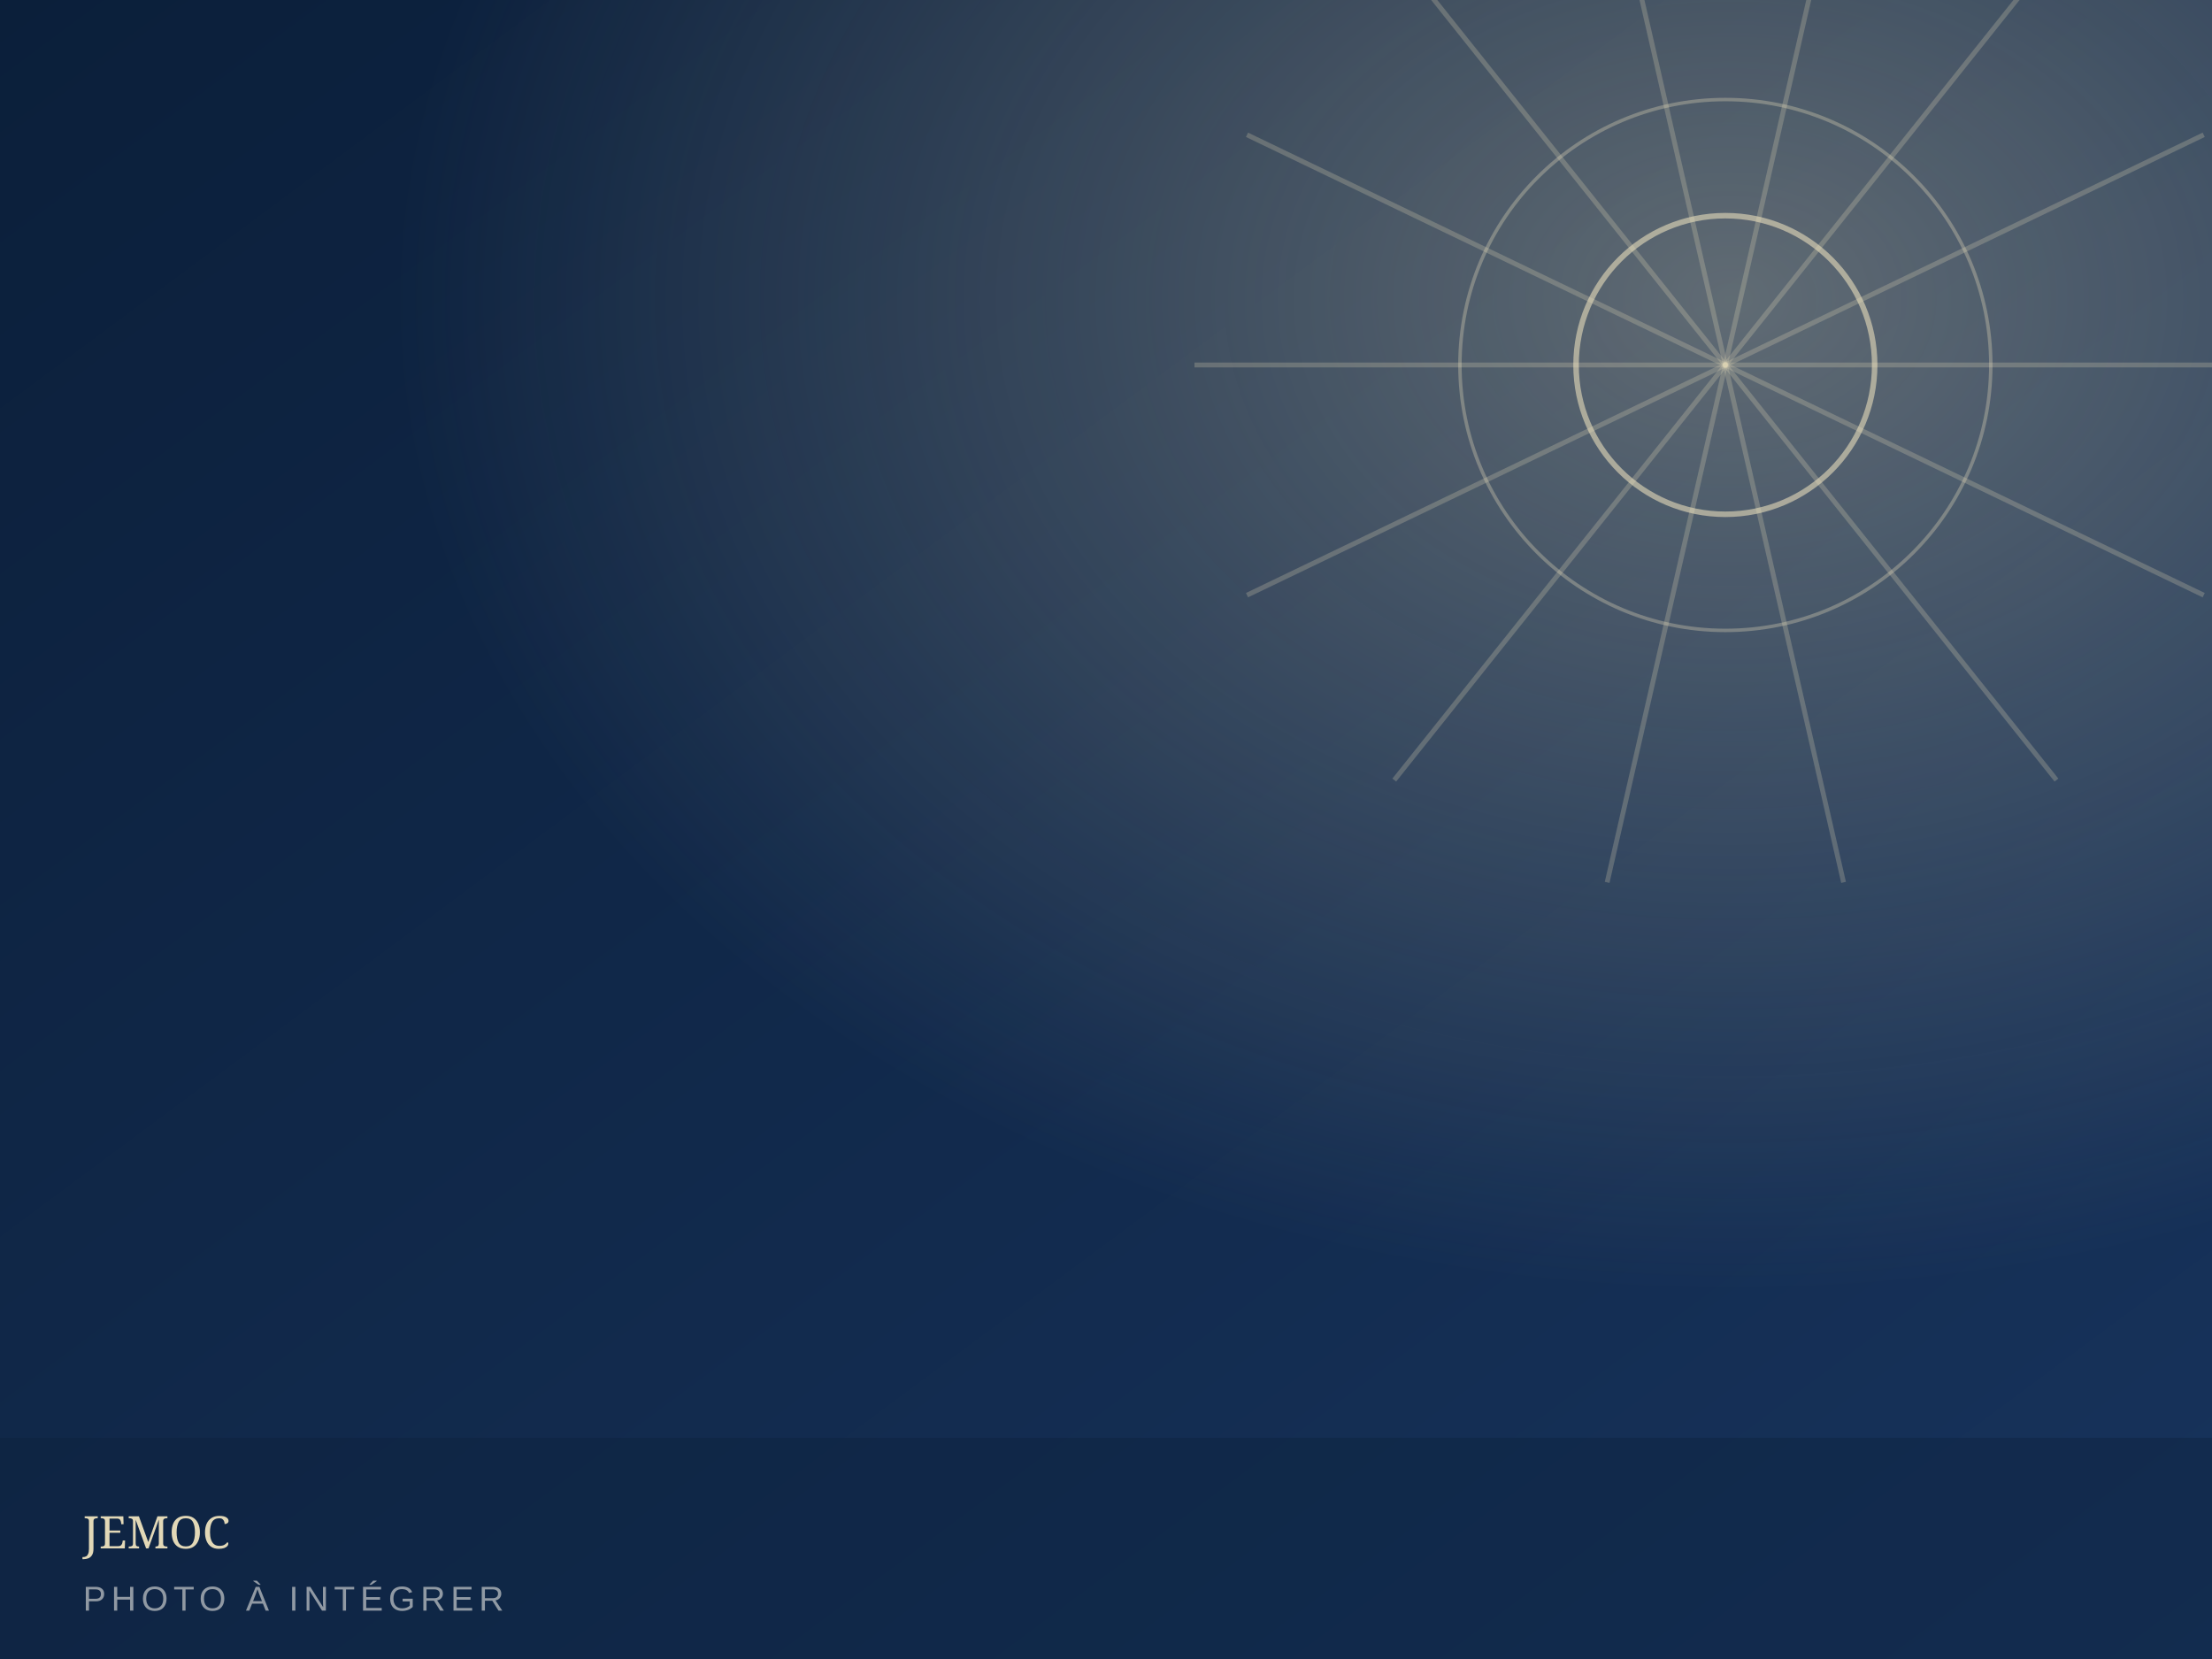
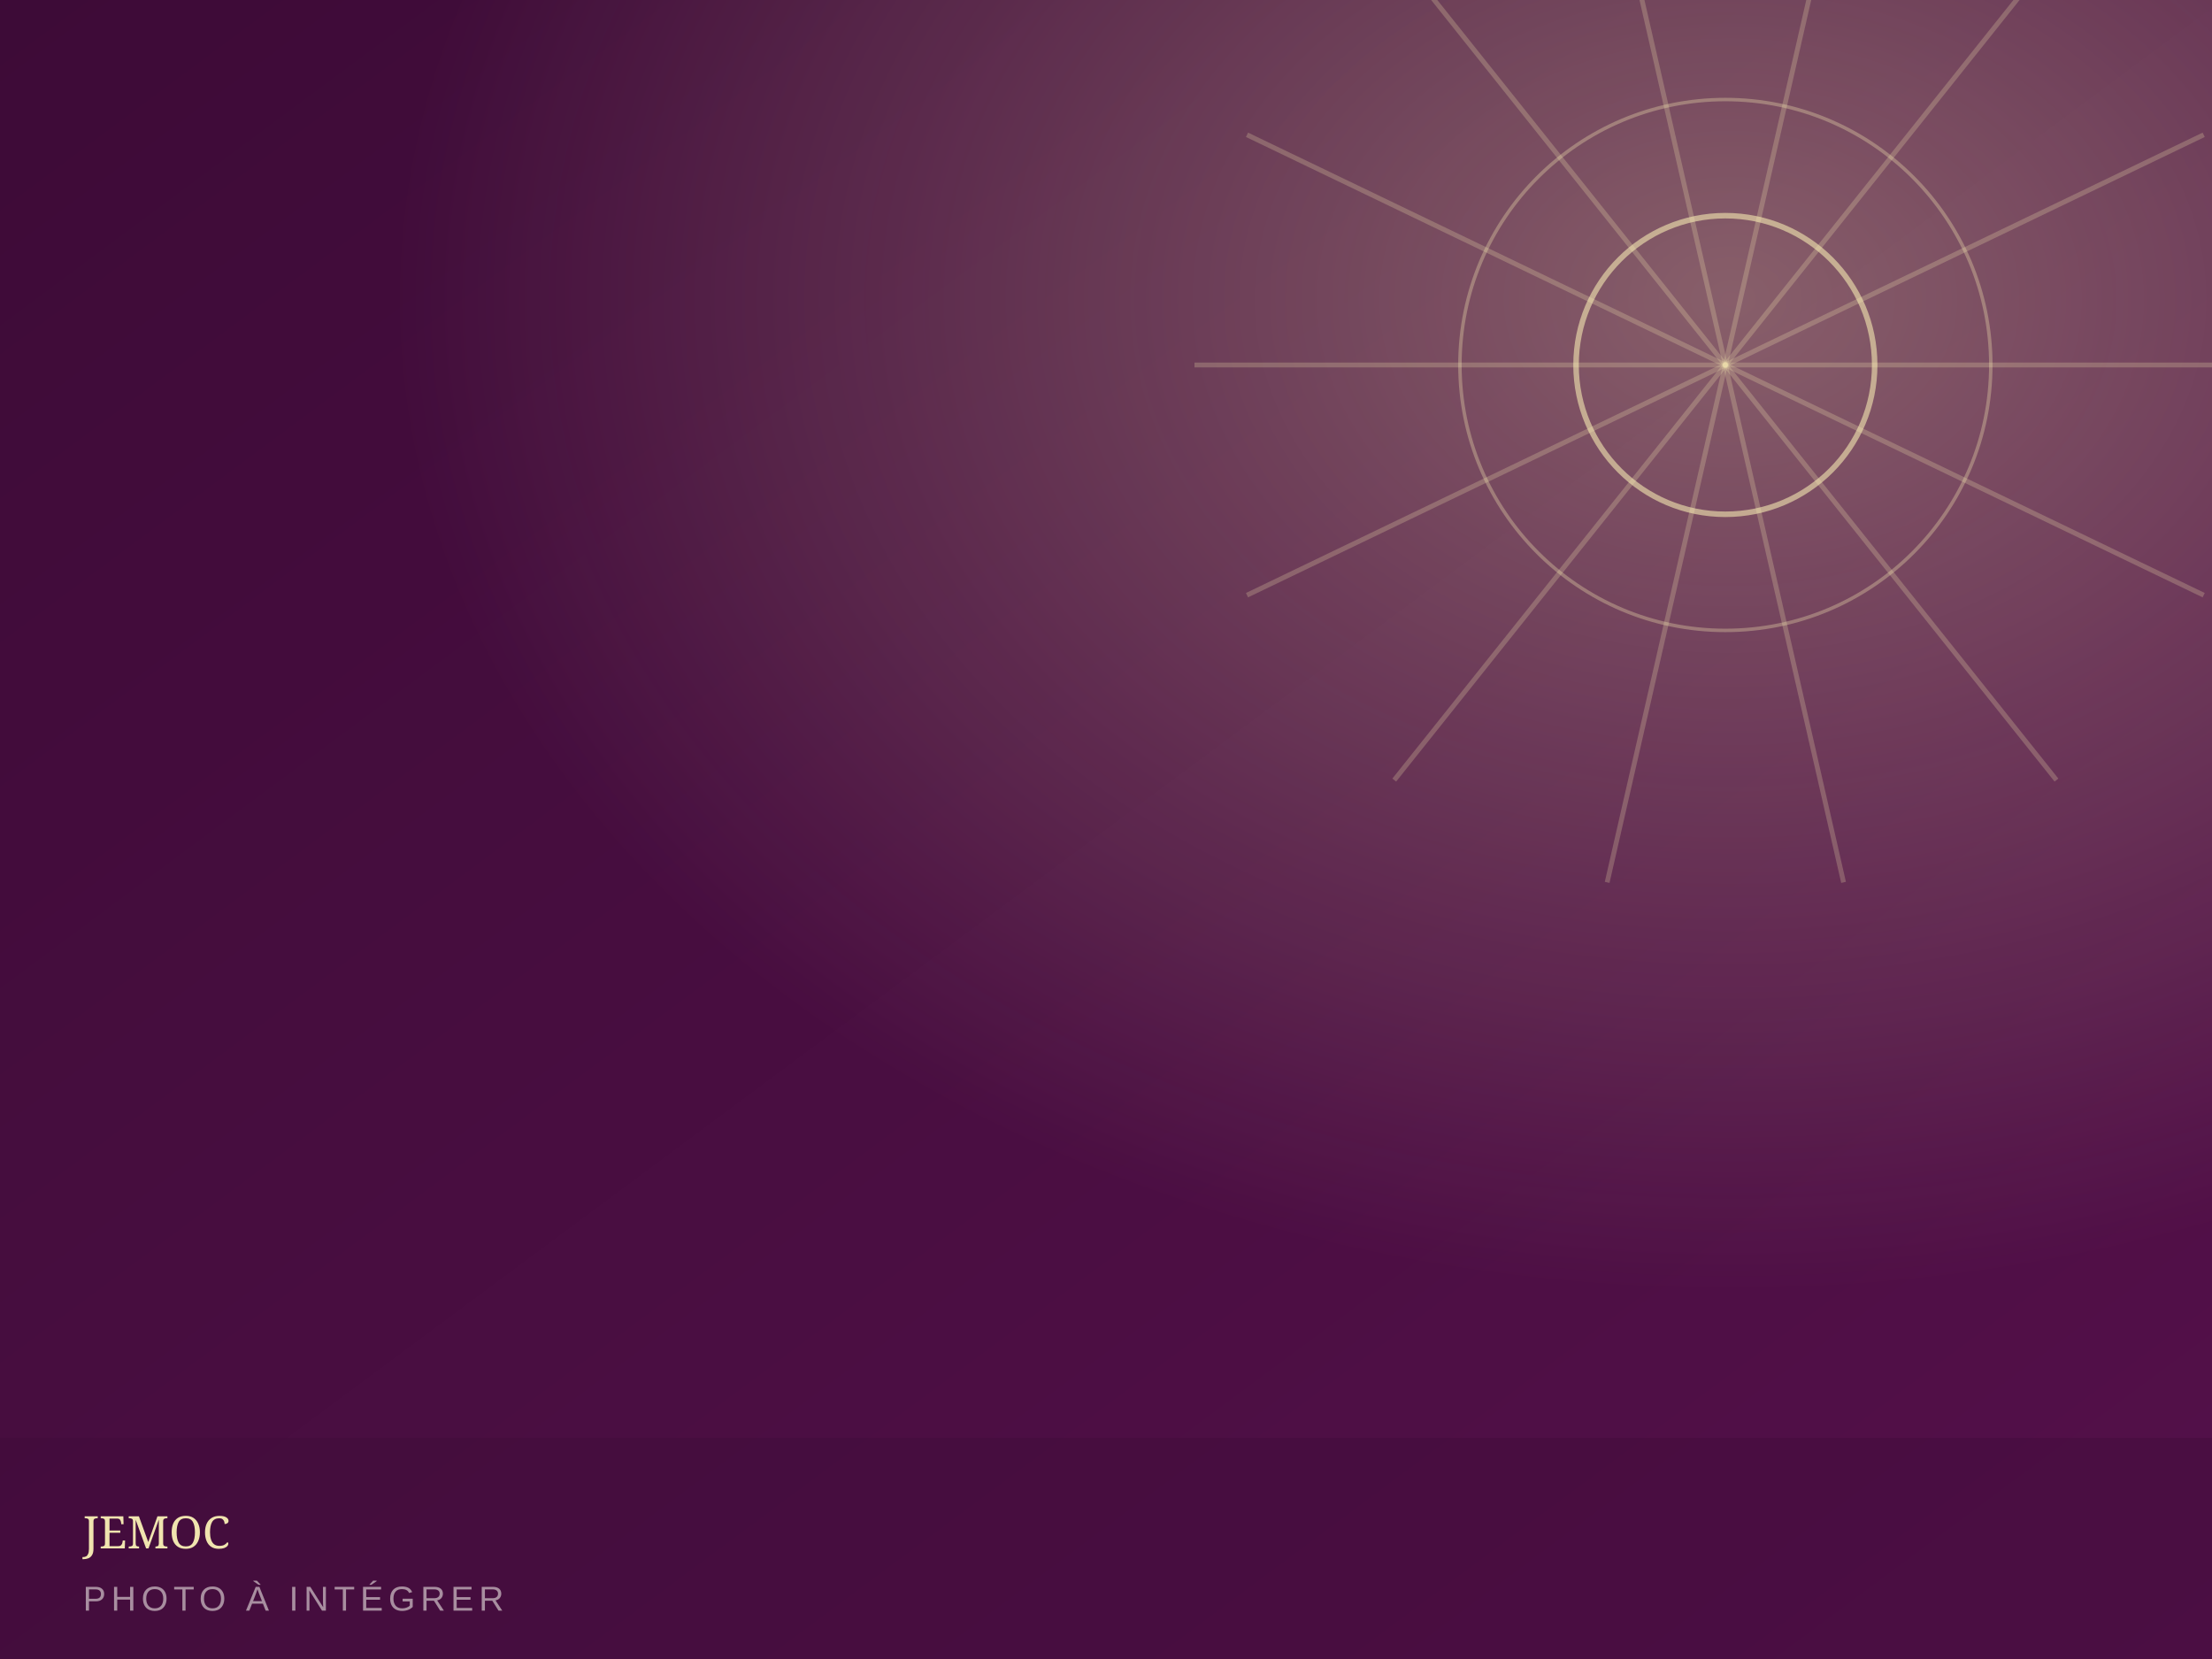
<svg xmlns="http://www.w3.org/2000/svg" viewBox="0 0 640 480" width="640" height="480" role="img" aria-label="JEMOC">
  <defs>
    <linearGradient id="g" x1="0%" y1="0%" x2="100%" y2="100%">
-       <stop offset="0%" stop-color="#0B1F3A" />
-       <stop offset="100%" stop-color="#17335C" />
+       <stop offset="0%" stop-color="#3D0B37" />
+       <stop offset="100%" stop-color="#54104A" />
    </linearGradient>
    <radialGradient id="r" cx="78%" cy="18%" r="60%">
-       <stop offset="0%" stop-color="#F4E7C1" stop-opacity=".35" />
-       <stop offset="100%" stop-color="#F4E7C1" stop-opacity="0" />
+       <stop offset="0%" stop-color="#FFF6B8" stop-opacity=".35" />
+       <stop offset="100%" stop-color="#FFF6B8" stop-opacity="0" />
    </radialGradient>
  </defs>
  <rect width="640" height="480" fill="url(#g)" />
  <rect width="640" height="480" fill="url(#r)" />
-   <line x1="499.2" y1="105.6" x2="652.8" y2="105.6" stroke="#F4E7C1" stroke-width="1.4" opacity="0.22" />
-   <line x1="499.2" y1="105.6" x2="637.6" y2="172.2" stroke="#F4E7C1" stroke-width="1.4" opacity="0.22" />
-   <line x1="499.2" y1="105.6" x2="595.0" y2="225.7" stroke="#F4E7C1" stroke-width="1.4" opacity="0.22" />
-   <line x1="499.2" y1="105.6" x2="533.4" y2="255.3" stroke="#F4E7C1" stroke-width="1.4" opacity="0.22" />
-   <line x1="499.2" y1="105.6" x2="465.0" y2="255.3" stroke="#F4E7C1" stroke-width="1.4" opacity="0.22" />
-   <line x1="499.2" y1="105.6" x2="403.4" y2="225.7" stroke="#F4E7C1" stroke-width="1.4" opacity="0.22" />
-   <line x1="499.2" y1="105.6" x2="360.8" y2="172.2" stroke="#F4E7C1" stroke-width="1.4" opacity="0.22" />
-   <line x1="499.2" y1="105.6" x2="345.6" y2="105.6" stroke="#F4E7C1" stroke-width="1.4" opacity="0.22" />
-   <line x1="499.2" y1="105.6" x2="360.8" y2="39.0" stroke="#F4E7C1" stroke-width="1.4" opacity="0.22" />
-   <line x1="499.2" y1="105.6" x2="403.4" y2="-14.5" stroke="#F4E7C1" stroke-width="1.4" opacity="0.22" />
-   <line x1="499.2" y1="105.6" x2="465.0" y2="-44.1" stroke="#F4E7C1" stroke-width="1.4" opacity="0.22" />
-   <line x1="499.2" y1="105.6" x2="533.4" y2="-44.1" stroke="#F4E7C1" stroke-width="1.4" opacity="0.22" />
-   <line x1="499.2" y1="105.6" x2="595.0" y2="-14.5" stroke="#F4E7C1" stroke-width="1.4" opacity="0.22" />
-   <line x1="499.2" y1="105.6" x2="637.6" y2="39.0" stroke="#F4E7C1" stroke-width="1.4" opacity="0.22" />
-   <circle cx="499.2" cy="105.6" r="43.2" fill="none" stroke="#F4E7C1" stroke-width="1.6" opacity=".55" />
-   <circle cx="499.2" cy="105.6" r="76.8" fill="none" stroke="#F4E7C1" stroke-width="1" opacity=".3" />
-   <rect x="0" y="416" width="640" height="64" fill="#0B1F3A" opacity=".38" />
-   <text x="24" y="448" font-family="Georgia, serif" font-size="13" fill="#F4E7C1" opacity=".92">JEMOC</text>
+   <line x1="499.2" y1="105.6" x2="652.8" y2="105.6" stroke="#FFF6B8" stroke-width="1.4" opacity="0.22" />
+   <line x1="499.2" y1="105.6" x2="637.6" y2="172.2" stroke="#FFF6B8" stroke-width="1.4" opacity="0.22" />
+   <line x1="499.2" y1="105.6" x2="595.0" y2="225.7" stroke="#FFF6B8" stroke-width="1.4" opacity="0.22" />
+   <line x1="499.2" y1="105.6" x2="533.4" y2="255.3" stroke="#FFF6B8" stroke-width="1.4" opacity="0.22" />
+   <line x1="499.2" y1="105.6" x2="465.0" y2="255.3" stroke="#FFF6B8" stroke-width="1.4" opacity="0.22" />
+   <line x1="499.2" y1="105.6" x2="403.4" y2="225.7" stroke="#FFF6B8" stroke-width="1.4" opacity="0.22" />
+   <line x1="499.2" y1="105.6" x2="360.8" y2="172.2" stroke="#FFF6B8" stroke-width="1.4" opacity="0.22" />
+   <line x1="499.2" y1="105.6" x2="345.6" y2="105.6" stroke="#FFF6B8" stroke-width="1.4" opacity="0.22" />
+   <line x1="499.2" y1="105.6" x2="360.8" y2="39.0" stroke="#FFF6B8" stroke-width="1.4" opacity="0.22" />
+   <line x1="499.2" y1="105.6" x2="403.4" y2="-14.5" stroke="#FFF6B8" stroke-width="1.4" opacity="0.22" />
+   <line x1="499.2" y1="105.6" x2="465.0" y2="-44.1" stroke="#FFF6B8" stroke-width="1.4" opacity="0.22" />
+   <line x1="499.2" y1="105.6" x2="533.4" y2="-44.1" stroke="#FFF6B8" stroke-width="1.4" opacity="0.22" />
+   <line x1="499.2" y1="105.6" x2="595.0" y2="-14.5" stroke="#FFF6B8" stroke-width="1.4" opacity="0.22" />
+   <line x1="499.2" y1="105.6" x2="637.6" y2="39.0" stroke="#FFF6B8" stroke-width="1.4" opacity="0.22" />
+   <circle cx="499.2" cy="105.6" r="43.2" fill="none" stroke="#FFF6B8" stroke-width="1.6" opacity=".55" />
+   <circle cx="499.2" cy="105.6" r="76.8" fill="none" stroke="#FFF6B8" stroke-width="1" opacity=".3" />
+   <rect x="0" y="416" width="640" height="64" fill="#3D0B37" opacity=".38" />
+   <text x="24" y="448" font-family="Georgia, serif" font-size="13" fill="#FFF6B8" opacity=".92">JEMOC</text>
  <text x="24" y="466" font-family="Arial, sans-serif" font-size="10" letter-spacing="1.5" fill="#FAF7F0" opacity=".55">PHOTO À INTÉGRER</text>
</svg>
